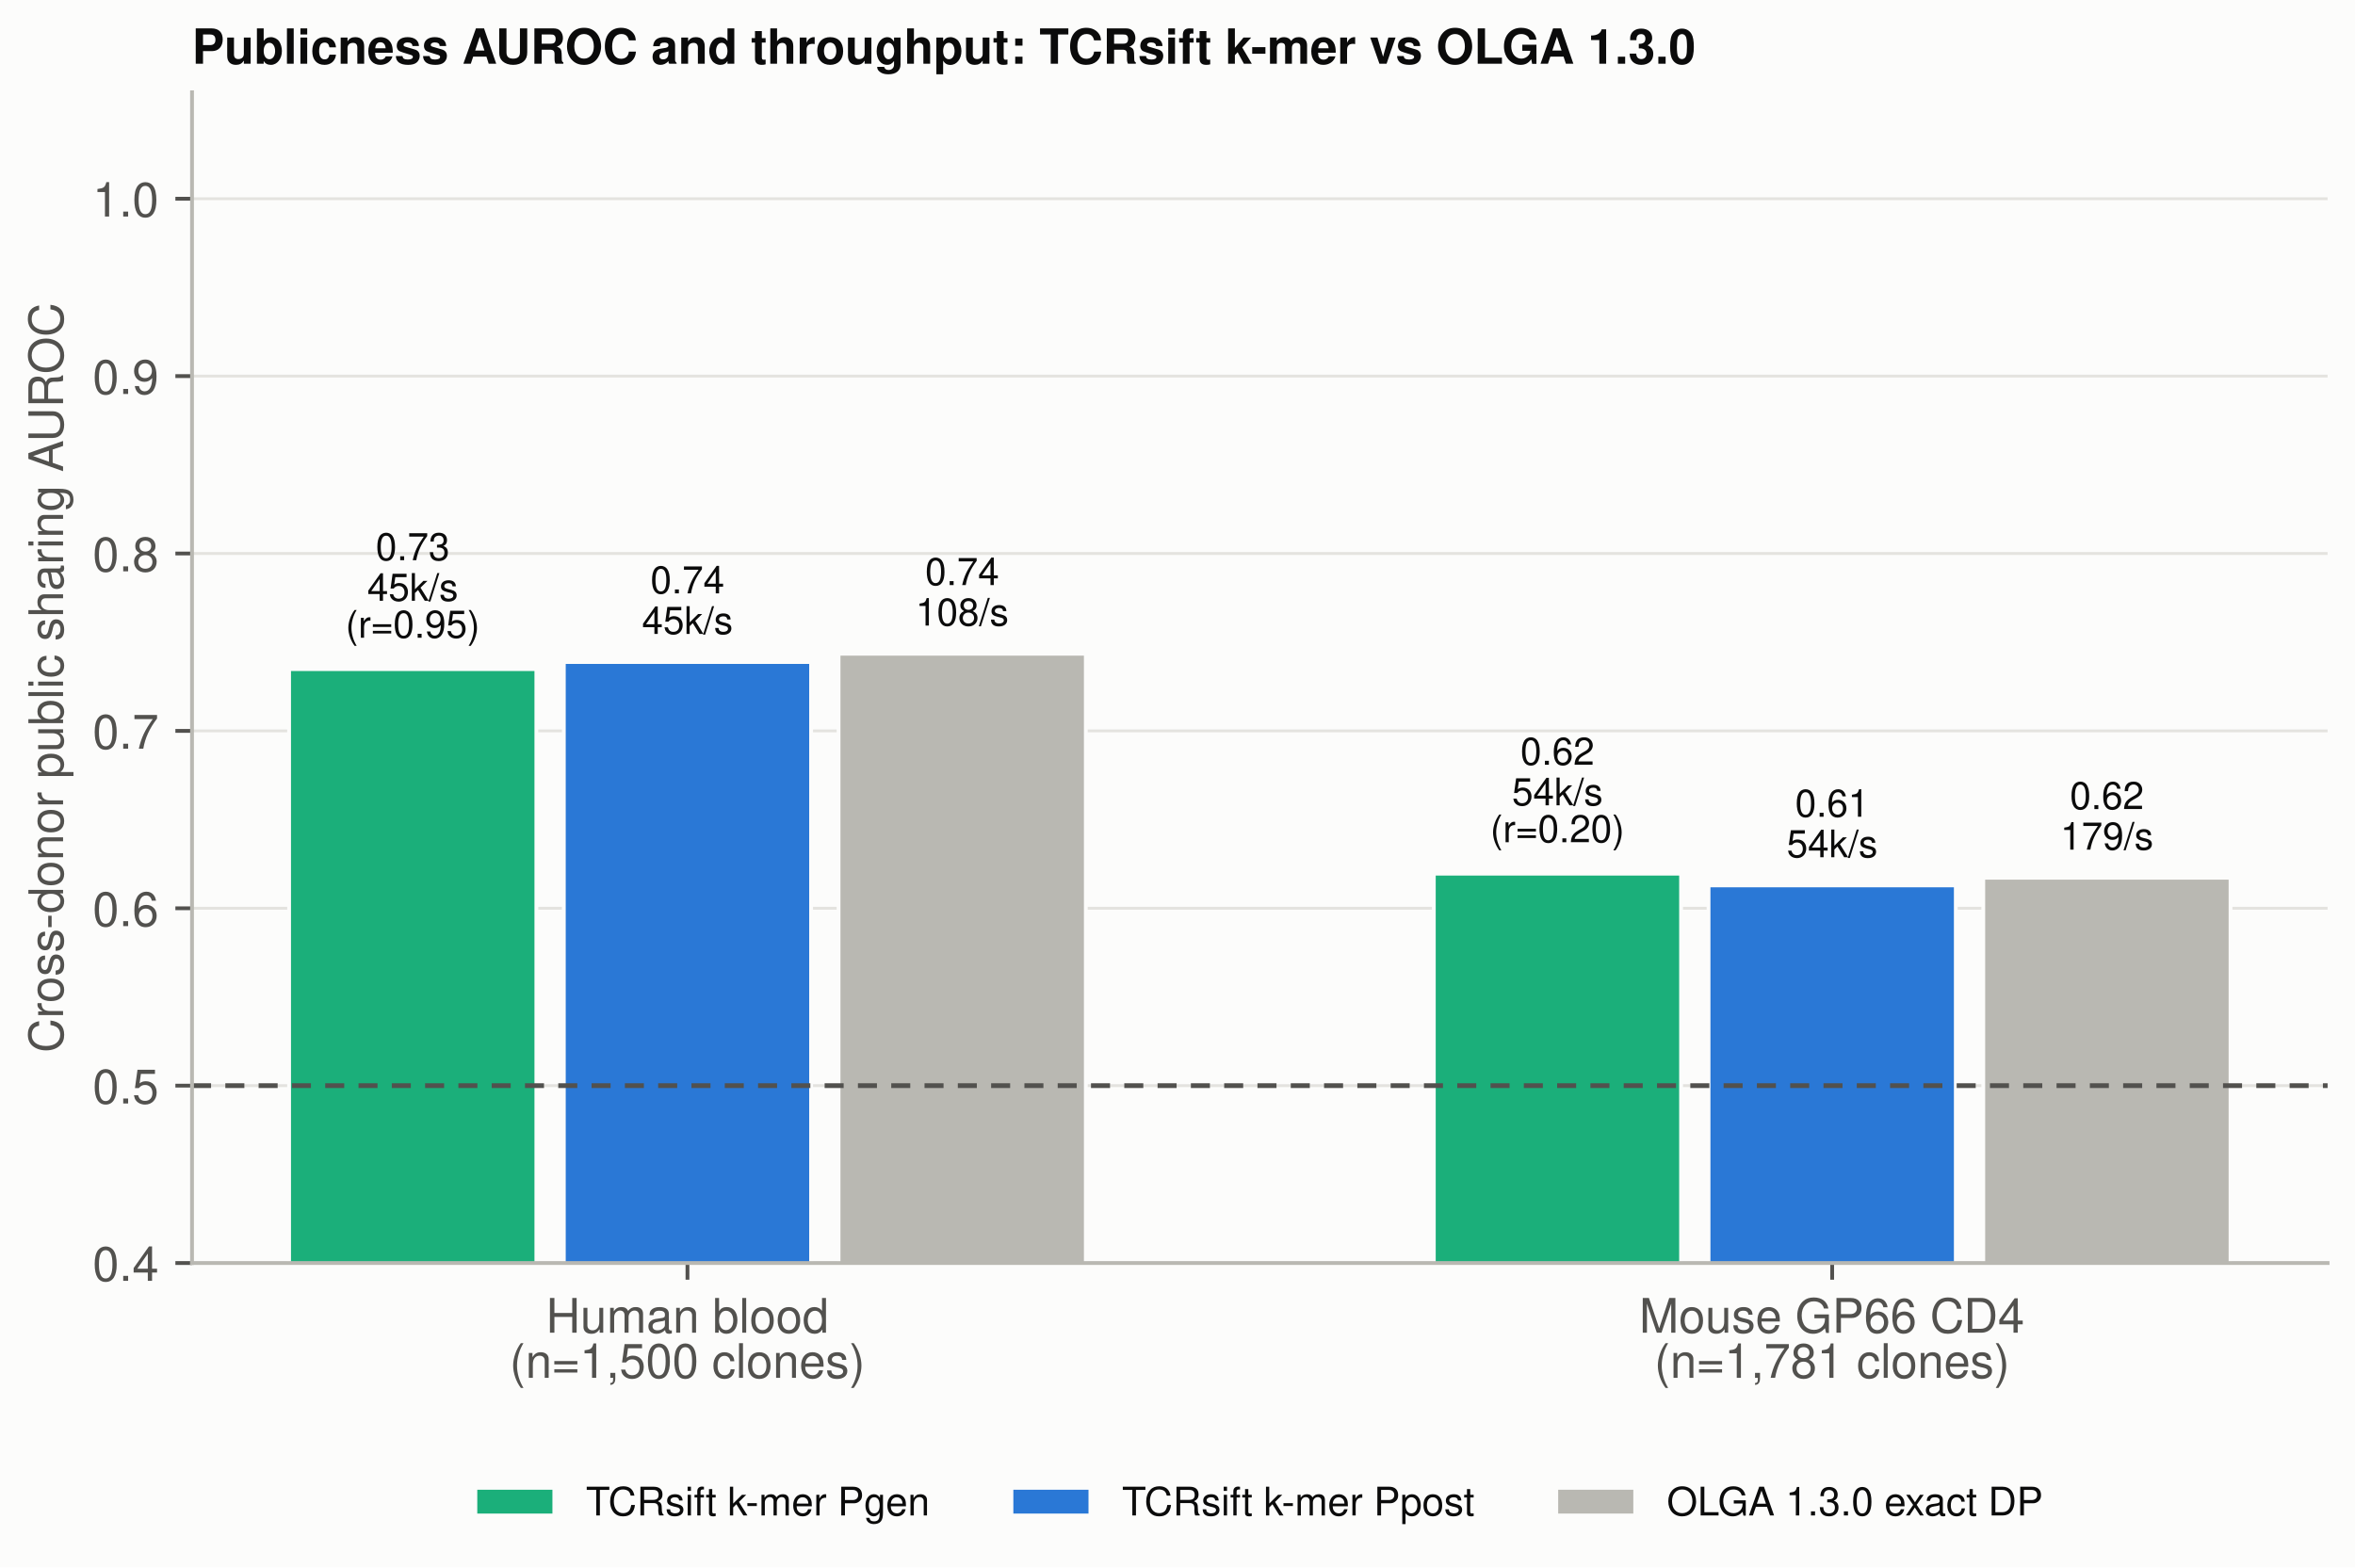
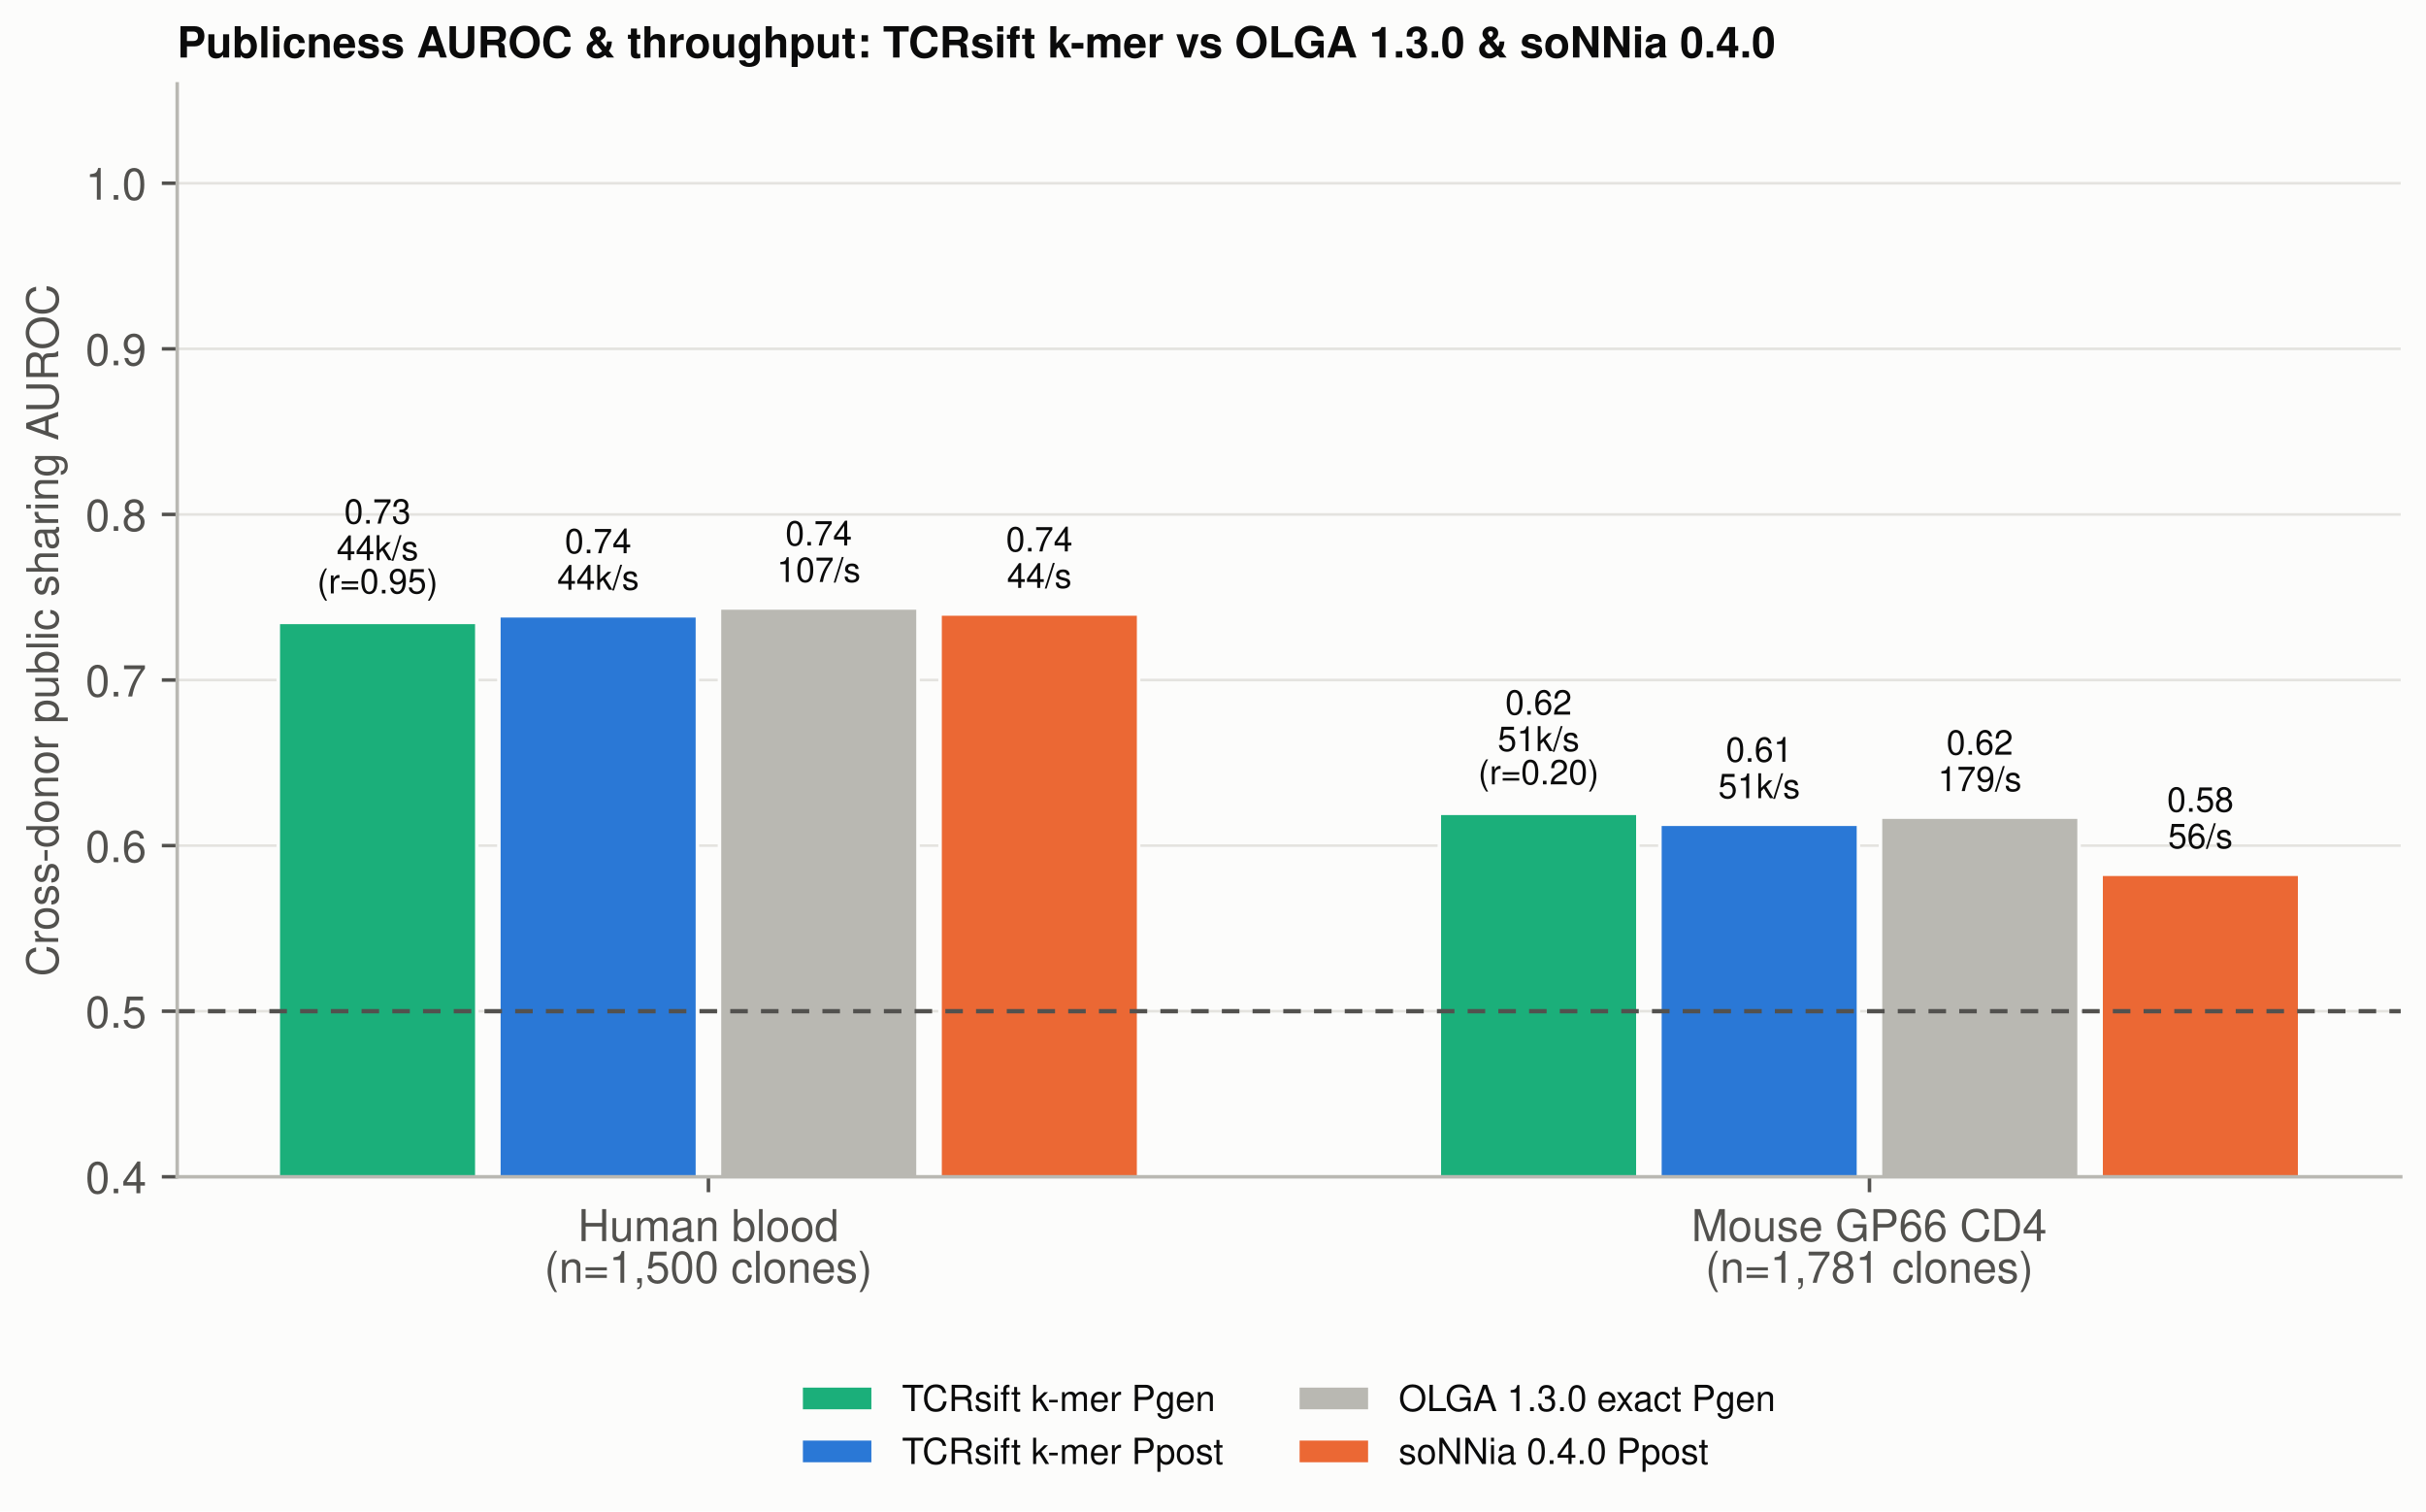
- <svg xmlns="http://www.w3.org/2000/svg" xmlns:xlink="http://www.w3.org/1999/xlink" width="495.12pt" height="329.619pt" viewBox="0 0 495.12 329.619" version="1.1">
+ <svg xmlns="http://www.w3.org/2000/svg" xmlns:xlink="http://www.w3.org/1999/xlink" width="552.72pt" height="344.273pt" viewBox="0 0 552.72 344.273" version="1.1">
  <defs>
    <style type="text/css">*{stroke-linejoin: round; stroke-linecap: butt}</style>
  </defs>
  <g id="figure_1">
    <g id="patch_1">
-       <path d="M 0 329.619  L 495.12 329.619  L 495.12 0  L 0 0  z " style="fill: #fcfcfb" />
+       <path d="M 0 344.273  L 552.72 344.273  L 552.72 0  L 0 0  z " style="fill: #fcfcfb" />
    </g>
    <g id="axes_1">
      <g id="patch_2">
-         <path d="M 40.373 265.615  L 489.36 265.615  L 489.36 19.41  L 40.373 19.41  z " style="fill: #fcfcfb" />
+         <path d="M 40.373 268.092  L 546.96 268.092  L 546.96 19.11  L 40.373 19.11  z " style="fill: #fcfcfb" />
      </g>
      <g id="matplotlib.axis_1">
        <g id="xtick_1">
          <g id="line2d_1">
            <defs>
              <path id="mc6937c2ae9" d="M 0 0  L 0 3.5  " style="stroke: #52514e; stroke-width: 0.8" />
            </defs>
            <g>
-               <use xlink:href="#mc6937c2ae9" x="144.533" y="265.615" style="fill: #52514e; stroke: #52514e; stroke-width: 0.8" />
+               <use xlink:href="#mc6937c2ae9" x="161.405" y="268.092" style="fill: #52514e; stroke: #52514e; stroke-width: 0.8" />
            </g>
          </g>
          <g id="text_1">
-             <text style="font-size: 10px; font-family: 'Helvetica', 'Arial', 'DejaVu Sans'; fill: #52514e" transform="translate(114.7938 280.2641)">Human blood</text>
-             <text style="font-size: 10px; font-family: 'Helvetica', 'Arial', 'DejaVu Sans'; fill: #52514e" transform="translate(107.1501 289.7611)">(n=1,500 clones)</text>
+             <text style="font-size: 10px; font-family: 'Helvetica', 'Arial', 'DejaVu Sans'; fill: #52514e" transform="translate(131.6657 282.741)">Human blood</text>
+             <text style="font-size: 10px; font-family: 'Helvetica', 'Arial', 'DejaVu Sans'; fill: #52514e" transform="translate(124.022 292.238)">(n=1,500 clones)</text>
          </g>
        </g>
        <g id="xtick_2">
          <g id="line2d_2">
            <g>
-               <use xlink:href="#mc6937c2ae9" x="385.199" y="265.615" style="fill: #52514e; stroke: #52514e; stroke-width: 0.8" />
+               <use xlink:href="#mc6937c2ae9" x="425.927" y="268.092" style="fill: #52514e; stroke: #52514e; stroke-width: 0.8" />
            </g>
          </g>
          <g id="text_2">
-             <text style="font-size: 10px; font-family: 'Helvetica', 'Arial', 'DejaVu Sans'; fill: #52514e" transform="translate(344.6273 280.2641)">Mouse GP66 CD4</text>
-             <text style="font-size: 10px; font-family: 'Helvetica', 'Arial', 'DejaVu Sans'; fill: #52514e" transform="translate(347.8163 289.7611)">(n=1,781 clones)</text>
+             <text style="font-size: 10px; font-family: 'Helvetica', 'Arial', 'DejaVu Sans'; fill: #52514e" transform="translate(385.3554 282.741)">Mouse GP66 CD4</text>
+             <text style="font-size: 10px; font-family: 'Helvetica', 'Arial', 'DejaVu Sans'; fill: #52514e" transform="translate(388.5444 292.238)">(n=1,781 clones)</text>
          </g>
        </g>
      </g>
      <g id="matplotlib.axis_2">
        <g id="ytick_1">
          <g id="line2d_3">
-             <path d="M 40.373 265.615  L 489.36 265.615  " clip-path="url(#p17cb261455)" style="fill: none; stroke: #e4e3df; stroke-width: 0.6; stroke-linecap: square" />
+             <path d="M 40.373 268.092  L 546.96 268.092  " clip-path="url(#p3e29011573)" style="fill: none; stroke: #e4e3df; stroke-width: 0.6; stroke-linecap: square" />
          </g>
          <g id="line2d_4">
            <defs>
              <path id="mceed921732" d="M 0 0  L -3.5 0  " style="stroke: #52514e; stroke-width: 0.8" />
            </defs>
            <g>
-               <use xlink:href="#mceed921732" x="40.373" y="265.615" style="fill: #52514e; stroke: #52514e; stroke-width: 0.8" />
+               <use xlink:href="#mceed921732" x="40.373" y="268.092" style="fill: #52514e; stroke: #52514e; stroke-width: 0.8" />
            </g>
          </g>
          <g id="text_3">
-             <text style="font-size: 10px; font-family: 'Helvetica', 'Arial', 'DejaVu Sans'; text-anchor: end; fill: #52514e" x="33.373" y="269.365" transform="rotate(-0 33.3725 269.3651)">0.4</text>
+             <text style="font-size: 10px; font-family: 'Helvetica', 'Arial', 'DejaVu Sans'; text-anchor: end; fill: #52514e" x="33.373" y="271.842" transform="rotate(-0 33.3725 271.842)">0.4</text>
          </g>
        </g>
        <g id="ytick_2">
          <g id="line2d_5">
-             <path d="M 40.373 228.311  L 489.36 228.311  " clip-path="url(#p17cb261455)" style="fill: none; stroke: #e4e3df; stroke-width: 0.6; stroke-linecap: square" />
+             <path d="M 40.373 230.367  L 546.96 230.367  " clip-path="url(#p3e29011573)" style="fill: none; stroke: #e4e3df; stroke-width: 0.6; stroke-linecap: square" />
          </g>
          <g id="line2d_6">
            <g>
-               <use xlink:href="#mceed921732" x="40.373" y="228.311" style="fill: #52514e; stroke: #52514e; stroke-width: 0.8" />
+               <use xlink:href="#mceed921732" x="40.373" y="230.367" style="fill: #52514e; stroke: #52514e; stroke-width: 0.8" />
            </g>
          </g>
          <g id="text_4">
-             <text style="font-size: 10px; font-family: 'Helvetica', 'Arial', 'DejaVu Sans'; text-anchor: end; fill: #52514e" x="33.373" y="232.061" transform="rotate(-0 33.3725 232.0613)">0.5</text>
+             <text style="font-size: 10px; font-family: 'Helvetica', 'Arial', 'DejaVu Sans'; text-anchor: end; fill: #52514e" x="33.373" y="234.117" transform="rotate(-0 33.3725 234.1175)">0.5</text>
          </g>
        </g>
        <g id="ytick_3">
          <g id="line2d_7">
-             <path d="M 40.373 191.008  L 489.36 191.008  " clip-path="url(#p17cb261455)" style="fill: none; stroke: #e4e3df; stroke-width: 0.6; stroke-linecap: square" />
+             <path d="M 40.373 192.643  L 546.96 192.643  " clip-path="url(#p3e29011573)" style="fill: none; stroke: #e4e3df; stroke-width: 0.6; stroke-linecap: square" />
          </g>
          <g id="line2d_8">
            <g>
-               <use xlink:href="#mceed921732" x="40.373" y="191.008" style="fill: #52514e; stroke: #52514e; stroke-width: 0.8" />
+               <use xlink:href="#mceed921732" x="40.373" y="192.643" style="fill: #52514e; stroke: #52514e; stroke-width: 0.8" />
            </g>
          </g>
          <g id="text_5">
-             <text style="font-size: 10px; font-family: 'Helvetica', 'Arial', 'DejaVu Sans'; text-anchor: end; fill: #52514e" x="33.373" y="194.758" transform="rotate(-0 33.3725 194.7575)">0.6</text>
+             <text style="font-size: 10px; font-family: 'Helvetica', 'Arial', 'DejaVu Sans'; text-anchor: end; fill: #52514e" x="33.373" y="196.393" transform="rotate(-0 33.3725 196.3929)">0.6</text>
          </g>
        </g>
        <g id="ytick_4">
          <g id="line2d_9">
-             <path d="M 40.373 153.704  L 489.36 153.704  " clip-path="url(#p17cb261455)" style="fill: none; stroke: #e4e3df; stroke-width: 0.6; stroke-linecap: square" />
+             <path d="M 40.373 154.918  L 546.96 154.918  " clip-path="url(#p3e29011573)" style="fill: none; stroke: #e4e3df; stroke-width: 0.6; stroke-linecap: square" />
          </g>
          <g id="line2d_10">
            <g>
-               <use xlink:href="#mceed921732" x="40.373" y="153.704" style="fill: #52514e; stroke: #52514e; stroke-width: 0.8" />
+               <use xlink:href="#mceed921732" x="40.373" y="154.918" style="fill: #52514e; stroke: #52514e; stroke-width: 0.8" />
            </g>
          </g>
          <g id="text_6">
-             <text style="font-size: 10px; font-family: 'Helvetica', 'Arial', 'DejaVu Sans'; text-anchor: end; fill: #52514e" x="33.373" y="157.454" transform="rotate(-0 33.3725 157.4537)">0.7</text>
+             <text style="font-size: 10px; font-family: 'Helvetica', 'Arial', 'DejaVu Sans'; text-anchor: end; fill: #52514e" x="33.373" y="158.668" transform="rotate(-0 33.3725 158.6684)">0.7</text>
          </g>
        </g>
        <g id="ytick_5">
          <g id="line2d_11">
-             <path d="M 40.373 116.4  L 489.36 116.4  " clip-path="url(#p17cb261455)" style="fill: none; stroke: #e4e3df; stroke-width: 0.6; stroke-linecap: square" />
+             <path d="M 40.373 117.194  L 546.96 117.194  " clip-path="url(#p3e29011573)" style="fill: none; stroke: #e4e3df; stroke-width: 0.6; stroke-linecap: square" />
          </g>
          <g id="line2d_12">
            <g>
-               <use xlink:href="#mceed921732" x="40.373" y="116.4" style="fill: #52514e; stroke: #52514e; stroke-width: 0.8" />
+               <use xlink:href="#mceed921732" x="40.373" y="117.194" style="fill: #52514e; stroke: #52514e; stroke-width: 0.8" />
            </g>
          </g>
          <g id="text_7">
-             <text style="font-size: 10px; font-family: 'Helvetica', 'Arial', 'DejaVu Sans'; text-anchor: end; fill: #52514e" x="33.373" y="120.15" transform="rotate(-0 33.3725 120.1499)">0.8</text>
+             <text style="font-size: 10px; font-family: 'Helvetica', 'Arial', 'DejaVu Sans'; text-anchor: end; fill: #52514e" x="33.373" y="120.944" transform="rotate(-0 33.3725 120.9438)">0.8</text>
          </g>
        </g>
        <g id="ytick_6">
          <g id="line2d_13">
-             <path d="M 40.373 79.096  L 489.36 79.096  " clip-path="url(#p17cb261455)" style="fill: none; stroke: #e4e3df; stroke-width: 0.6; stroke-linecap: square" />
+             <path d="M 40.373 79.469  L 546.96 79.469  " clip-path="url(#p3e29011573)" style="fill: none; stroke: #e4e3df; stroke-width: 0.6; stroke-linecap: square" />
          </g>
          <g id="line2d_14">
            <g>
-               <use xlink:href="#mceed921732" x="40.373" y="79.096" style="fill: #52514e; stroke: #52514e; stroke-width: 0.8" />
+               <use xlink:href="#mceed921732" x="40.373" y="79.469" style="fill: #52514e; stroke: #52514e; stroke-width: 0.8" />
            </g>
          </g>
          <g id="text_8">
-             <text style="font-size: 10px; font-family: 'Helvetica', 'Arial', 'DejaVu Sans'; text-anchor: end; fill: #52514e" x="33.373" y="82.846" transform="rotate(-0 33.3725 82.84609)">0.9</text>
+             <text style="font-size: 10px; font-family: 'Helvetica', 'Arial', 'DejaVu Sans'; text-anchor: end; fill: #52514e" x="33.373" y="83.219" transform="rotate(-0 33.3725 83.21928)">0.9</text>
          </g>
        </g>
        <g id="ytick_7">
          <g id="line2d_15">
-             <path d="M 40.373 41.792  L 489.36 41.792  " clip-path="url(#p17cb261455)" style="fill: none; stroke: #e4e3df; stroke-width: 0.6; stroke-linecap: square" />
+             <path d="M 40.373 41.745  L 546.96 41.745  " clip-path="url(#p3e29011573)" style="fill: none; stroke: #e4e3df; stroke-width: 0.6; stroke-linecap: square" />
          </g>
          <g id="line2d_16">
            <g>
-               <use xlink:href="#mceed921732" x="40.373" y="41.792" style="fill: #52514e; stroke: #52514e; stroke-width: 0.8" />
+               <use xlink:href="#mceed921732" x="40.373" y="41.745" style="fill: #52514e; stroke: #52514e; stroke-width: 0.8" />
            </g>
          </g>
          <g id="text_9">
-             <text style="font-size: 10px; font-family: 'Helvetica', 'Arial', 'DejaVu Sans'; text-anchor: end; fill: #52514e" x="33.373" y="45.542" transform="rotate(-0 33.3725 45.54228)">1.0</text>
+             <text style="font-size: 10px; font-family: 'Helvetica', 'Arial', 'DejaVu Sans'; text-anchor: end; fill: #52514e" x="33.373" y="45.495" transform="rotate(-0 33.3725 45.49473)">1.0</text>
          </g>
        </g>
        <g id="text_10">
-           <text style="font-size: 10px; font-family: 'Helvetica', 'Arial', 'DejaVu Sans'; text-anchor: middle; fill: #52514e" x="13.26" y="142.513" transform="rotate(-90 13.26 142.5126)">Cross-donor public sharing AUROC</text>
+           <text style="font-size: 10px; font-family: 'Helvetica', 'Arial', 'DejaVu Sans'; text-anchor: middle; fill: #52514e" x="13.26" y="143.601" transform="rotate(-90 13.26 143.601)">Cross-donor public sharing AUROC</text>
        </g>
      </g>
      <g id="patch_3">
-         <path d="M 60.781 414.83  L 112.765 414.83  L 112.765 140.722  L 60.781 140.722  z " clip-path="url(#p17cb261455)" style="fill: #1baf7a; stroke: #fcfcfb; stroke-width: 0.8; stroke-linejoin: miter" />
+         <path d="M 63.399 418.99  L 108.633 418.99  L 108.633 141.79  L 63.399 141.79  z " clip-path="url(#p3e29011573)" style="fill: #1baf7a; stroke: #fcfcfb; stroke-width: 0.8; stroke-linejoin: miter" />
      </g>
      <g id="patch_4">
-         <path d="M 301.447 414.83  L 353.431 414.83  L 353.431 183.733  L 301.447 183.733  z " clip-path="url(#p17cb261455)" style="fill: #1baf7a; stroke: #fcfcfb; stroke-width: 0.8; stroke-linejoin: miter" />
+         <path d="M 327.922 418.99  L 373.155 418.99  L 373.155 185.287  L 327.922 185.287  z " clip-path="url(#p3e29011573)" style="fill: #1baf7a; stroke: #fcfcfb; stroke-width: 0.8; stroke-linejoin: miter" />
      </g>
      <g id="patch_5">
-         <path d="M 118.541 414.83  L 170.525 414.83  L 170.525 139.23  L 118.541 139.23  z " clip-path="url(#p17cb261455)" style="fill: #2a78d6; stroke: #fcfcfb; stroke-width: 0.8; stroke-linejoin: miter" />
+         <path d="M 113.658 418.99  L 158.892 418.99  L 158.892 140.281  L 113.658 140.281  z " clip-path="url(#p3e29011573)" style="fill: #2a78d6; stroke: #fcfcfb; stroke-width: 0.8; stroke-linejoin: miter" />
      </g>
      <g id="patch_6">
-         <path d="M 359.207 414.83  L 411.191 414.83  L 411.191 186.195  L 359.207 186.195  z " clip-path="url(#p17cb261455)" style="fill: #2a78d6; stroke: #fcfcfb; stroke-width: 0.8; stroke-linejoin: miter" />
+         <path d="M 378.181 418.99  L 423.414 418.99  L 423.414 187.776  L 378.181 187.776  z " clip-path="url(#p3e29011573)" style="fill: #2a78d6; stroke: #fcfcfb; stroke-width: 0.8; stroke-linejoin: miter" />
      </g>
      <g id="patch_7">
-         <path d="M 176.301 414.83  L 228.285 414.83  L 228.285 137.477  L 176.301 137.477  z " clip-path="url(#p17cb261455)" style="fill: #b9b8b2; stroke: #fcfcfb; stroke-width: 0.8; stroke-linejoin: miter" />
+         <path d="M 163.918 418.99  L 209.151 418.99  L 209.151 138.508  L 163.918 138.508  z " clip-path="url(#p3e29011573)" style="fill: #b9b8b2; stroke: #fcfcfb; stroke-width: 0.8; stroke-linejoin: miter" />
      </g>
      <g id="patch_8">
-         <path d="M 416.967 414.83  L 468.951 414.83  L 468.951 184.591  L 416.967 184.591  z " clip-path="url(#p17cb261455)" style="fill: #b9b8b2; stroke: #fcfcfb; stroke-width: 0.8; stroke-linejoin: miter" />
+         <path d="M 428.44 418.99  L 473.674 418.99  L 473.674 186.154  L 428.44 186.154  z " clip-path="url(#p3e29011573)" style="fill: #b9b8b2; stroke: #fcfcfb; stroke-width: 0.8; stroke-linejoin: miter" />
+       </g>
+       <g id="patch_9">
+         <path d="M 214.177 418.99  L 259.41 418.99  L 259.41 139.866  L 214.177 139.866  z " clip-path="url(#p3e29011573)" style="fill: #eb6834; stroke: #fcfcfb; stroke-width: 0.8; stroke-linejoin: miter" />
+       </g>
+       <g id="patch_10">
+         <path d="M 478.699 418.99  L 523.933 418.99  L 523.933 199.169  L 478.699 199.169  z " clip-path="url(#p3e29011573)" style="fill: #eb6834; stroke: #fcfcfb; stroke-width: 0.8; stroke-linejoin: miter" />
      </g>
      <g id="line2d_17">
-         <path d="M 40.373 228.311  L 489.36 228.311  " clip-path="url(#p17cb261455)" style="fill: none; stroke-dasharray: 4,3; stroke-dashoffset: 0; stroke: #52514e" />
-       </g>
-       <g id="patch_9">
-         <path d="M 40.373 265.615  L 40.373 19.41  " style="fill: none; stroke: #b9b8b2; stroke-width: 0.8; stroke-linejoin: miter; stroke-linecap: square" />
-       </g>
-       <g id="patch_10">
-         <path d="M 40.373 265.615  L 489.36 265.615  " style="fill: none; stroke: #b9b8b2; stroke-width: 0.8; stroke-linejoin: miter; stroke-linecap: square" />
+         <path d="M 40.373 230.367  L 546.96 230.367  " clip-path="url(#p3e29011573)" style="fill: none; stroke-dasharray: 4,3; stroke-dashoffset: 0; stroke: #52514e" />
+       </g>
+       <g id="patch_11">
+         <path d="M 40.373 268.092  L 40.373 19.11  " style="fill: none; stroke: #b9b8b2; stroke-width: 0.8; stroke-linejoin: miter; stroke-linecap: square" />
+       </g>
+       <g id="patch_12">
+         <path d="M 40.373 268.092  L 546.96 268.092  " style="fill: none; stroke: #b9b8b2; stroke-width: 0.8; stroke-linejoin: miter; stroke-linecap: square" />
      </g>
      <g id="text_11">
-         <text style="font-size: 8px; font-family: 'Helvetica', 'Arial', 'DejaVu Sans'; fill: #0b0b0b" transform="translate(78.98859 117.8117)">0.73</text>
-         <text style="font-size: 8px; font-family: 'Helvetica', 'Arial', 'DejaVu Sans'; fill: #0b0b0b" transform="translate(77.21296 126.34)">45k/s</text>
-         <text style="font-size: 8px; font-family: 'Helvetica', 'Arial', 'DejaVu Sans'; fill: #0b0b0b" transform="translate(72.65671 134.1139)">(r=0.95)</text>
+         <text style="font-size: 7.8px; font-family: 'Helvetica', 'Arial', 'DejaVu Sans'; fill: #0b0b0b" transform="translate(78.42609 119.2903)">0.73</text>
+         <text style="font-size: 7.8px; font-family: 'Helvetica', 'Arial', 'DejaVu Sans'; fill: #0b0b0b" transform="translate(76.69486 127.6054)">44k/s</text>
+         <text style="font-size: 7.8px; font-family: 'Helvetica', 'Arial', 'DejaVu Sans'; fill: #0b0b0b" transform="translate(72.25251 135.185)">(r=0.95)</text>
      </g>
      <g id="text_12">
-         <text style="font-size: 8px; font-family: 'Helvetica', 'Arial', 'DejaVu Sans'; fill: #0b0b0b" transform="translate(319.6549 160.8311)">0.62</text>
-         <text style="font-size: 8px; font-family: 'Helvetica', 'Arial', 'DejaVu Sans'; fill: #0b0b0b" transform="translate(317.8792 169.3513)">54k/s</text>
-         <text style="font-size: 8px; font-family: 'Helvetica', 'Arial', 'DejaVu Sans'; fill: #0b0b0b" transform="translate(313.323 177.1252)">(r=0.20)</text>
+         <text style="font-size: 7.8px; font-family: 'Helvetica', 'Arial', 'DejaVu Sans'; fill: #0b0b0b" transform="translate(342.9486 162.7946)">0.62</text>
+         <text style="font-size: 7.8px; font-family: 'Helvetica', 'Arial', 'DejaVu Sans'; fill: #0b0b0b" transform="translate(341.2173 171.1018)">51k/s</text>
+         <text style="font-size: 7.8px; font-family: 'Helvetica', 'Arial', 'DejaVu Sans'; fill: #0b0b0b" transform="translate(336.775 178.6814)">(r=0.20)</text>
      </g>
      <g id="text_13">
-         <text style="font-size: 8px; font-family: 'Helvetica', 'Arial', 'DejaVu Sans'; fill: #0b0b0b" transform="translate(136.7485 124.7872)">0.74</text>
-         <text style="font-size: 8px; font-family: 'Helvetica', 'Arial', 'DejaVu Sans'; fill: #0b0b0b" transform="translate(134.9729 133.3111)">45k/s</text>
+         <text style="font-size: 7.8px; font-family: 'Helvetica', 'Arial', 'DejaVu Sans'; fill: #0b0b0b" transform="translate(128.6854 126.0373)">0.74</text>
+         <text style="font-size: 7.8px; font-family: 'Helvetica', 'Arial', 'DejaVu Sans'; fill: #0b0b0b" transform="translate(126.9541 134.3481)">44k/s</text>
      </g>
      <g id="text_14">
-         <text style="font-size: 8px; font-family: 'Helvetica', 'Arial', 'DejaVu Sans'; fill: #0b0b0b" transform="translate(377.4148 171.7564)">0.61</text>
-         <text style="font-size: 8px; font-family: 'Helvetica', 'Arial', 'DejaVu Sans'; fill: #0b0b0b" transform="translate(375.6392 180.2766)">54k/s</text>
+         <text style="font-size: 7.8px; font-family: 'Helvetica', 'Arial', 'DejaVu Sans'; fill: #0b0b0b" transform="translate(393.2079 173.5362)">0.61</text>
+         <text style="font-size: 7.8px; font-family: 'Helvetica', 'Arial', 'DejaVu Sans'; fill: #0b0b0b" transform="translate(391.4766 181.8433)">51k/s</text>
      </g>
      <g id="text_15">
-         <text style="font-size: 8px; font-family: 'Helvetica', 'Arial', 'DejaVu Sans'; fill: #0b0b0b" transform="translate(194.5084 123.0339)">0.74</text>
-         <text style="font-size: 8px; font-family: 'Helvetica', 'Arial', 'DejaVu Sans'; fill: #0b0b0b" transform="translate(192.5084 131.5578)">108/s</text>
+         <text style="font-size: 7.8px; font-family: 'Helvetica', 'Arial', 'DejaVu Sans'; fill: #0b0b0b" transform="translate(178.9446 124.2642)">0.74</text>
+         <text style="font-size: 7.8px; font-family: 'Helvetica', 'Arial', 'DejaVu Sans'; fill: #0b0b0b" transform="translate(176.9946 132.5751)">107/s</text>
      </g>
      <g id="text_16">
-         <text style="font-size: 8px; font-family: 'Helvetica', 'Arial', 'DejaVu Sans'; fill: #0b0b0b" transform="translate(435.1747 170.1524)">0.62</text>
-         <text style="font-size: 8px; font-family: 'Helvetica', 'Arial', 'DejaVu Sans'; fill: #0b0b0b" transform="translate(433.1747 178.6725)">179/s</text>
+         <text style="font-size: 7.8px; font-family: 'Helvetica', 'Arial', 'DejaVu Sans'; fill: #0b0b0b" transform="translate(443.4671 171.914)">0.62</text>
+         <text style="font-size: 7.8px; font-family: 'Helvetica', 'Arial', 'DejaVu Sans'; fill: #0b0b0b" transform="translate(441.5171 180.2212)">179/s</text>
      </g>
      <g id="text_17">
-         <text style="font-weight: 700; font-size: 10.2px; font-family: 'Helvetica', 'Arial', 'DejaVu Sans'; text-anchor: start; fill: #0b0b0b" x="40.373" y="13.41" transform="rotate(-0 40.3725 13.41)">Publicness AUROC and throughput: TCRsift k-mer vs OLGA 1.3.0</text>
+         <text style="font-size: 7.8px; font-family: 'Helvetica', 'Arial', 'DejaVu Sans'; fill: #0b0b0b" transform="translate(229.2039 125.6223)">0.74</text>
+         <text style="font-size: 7.8px; font-family: 'Helvetica', 'Arial', 'DejaVu Sans'; fill: #0b0b0b" transform="translate(229.4227 133.9331)">44/s</text>
+       </g>
+       <g id="text_18">
+         <text style="font-size: 7.8px; font-family: 'Helvetica', 'Arial', 'DejaVu Sans'; fill: #0b0b0b" transform="translate(493.7264 184.9217)">0.58</text>
+         <text style="font-size: 7.8px; font-family: 'Helvetica', 'Arial', 'DejaVu Sans'; fill: #0b0b0b" transform="translate(493.9452 193.2361)">56/s</text>
+       </g>
+       <g id="text_19">
+         <text style="font-weight: 700; font-size: 9.8px; font-family: 'Helvetica', 'Arial', 'DejaVu Sans'; text-anchor: start; fill: #0b0b0b" x="40.373" y="13.11" transform="rotate(-0 40.3725 13.11)">Publicness AUROC &amp; throughput: TCRsift k-mer vs OLGA 1.3.0 &amp; soNNia 0.4.0</text>
      </g>
      <g id="legend_1">
-         <g id="patch_11">
-           <path d="M 99.944 318.703  L 116.544 318.703  L 116.544 312.893  L 99.944 312.893  z " style="fill: #1baf7a; stroke: #fcfcfb; stroke-width: 0.8; stroke-linejoin: miter" />
-         </g>
-         <g id="text_18">
-           <text style="font-size: 8.3px; font-family: 'Helvetica', 'Arial', 'DejaVu Sans'; text-anchor: start; fill: #0b0b0b" x="123.184" y="318.703" transform="rotate(-0 123.1844 318.703)">TCRsift k-mer Pgen</text>
-         </g>
-         <g id="patch_12">
-           <path d="M 212.649 318.703  L 229.249 318.703  L 229.249 312.893  L 212.649 312.893  z " style="fill: #2a78d6; stroke: #fcfcfb; stroke-width: 0.8; stroke-linejoin: miter" />
-         </g>
-         <g id="text_19">
-           <text style="font-size: 8.3px; font-family: 'Helvetica', 'Arial', 'DejaVu Sans'; text-anchor: start; fill: #0b0b0b" x="235.889" y="318.703" transform="rotate(-0 235.8893 318.703)">TCRsift k-mer Ppost</text>
-         </g>
        <g id="patch_13">
-           <path d="M 327.194 318.703  L 343.794 318.703  L 343.794 312.893  L 327.194 312.893  z " style="fill: #b9b8b2; stroke: #fcfcfb; stroke-width: 0.8; stroke-linejoin: miter" />
+           <path d="M 182.526 321.459  L 198.926 321.459  L 198.926 315.719  L 182.526 315.719  z " style="fill: #1baf7a; stroke: #fcfcfb; stroke-width: 0.8; stroke-linejoin: miter" />
        </g>
        <g id="text_20">
-           <text style="font-size: 8.3px; font-family: 'Helvetica', 'Arial', 'DejaVu Sans'; text-anchor: start; fill: #0b0b0b" x="350.434" y="318.703" transform="rotate(-0 350.4345 318.703)">OLGA 1.3.0 exact DP</text>
+           <text style="font-size: 8.2px; font-family: 'Helvetica', 'Arial', 'DejaVu Sans'; text-anchor: start; fill: #0b0b0b" x="205.486" y="321.459" transform="rotate(-0 205.4859 321.4592)">TCRsift k-mer Pgen</text>
+         </g>
+         <g id="patch_14">
+           <path d="M 182.526 333.523  L 198.926 333.523  L 198.926 327.783  L 182.526 327.783  z " style="fill: #2a78d6; stroke: #fcfcfb; stroke-width: 0.8; stroke-linejoin: miter" />
+         </g>
+         <g id="text_21">
+           <text style="font-size: 8.2px; font-family: 'Helvetica', 'Arial', 'DejaVu Sans'; text-anchor: start; fill: #0b0b0b" x="205.486" y="333.523" transform="rotate(-0 205.4859 333.5234)">TCRsift k-mer Ppost</text>
+         </g>
+         <g id="patch_15">
+           <path d="M 295.691 321.459  L 312.091 321.459  L 312.091 315.719  L 295.691 315.719  z " style="fill: #b9b8b2; stroke: #fcfcfb; stroke-width: 0.8; stroke-linejoin: miter" />
+         </g>
+         <g id="text_22">
+           <text style="font-size: 8.2px; font-family: 'Helvetica', 'Arial', 'DejaVu Sans'; text-anchor: start; fill: #0b0b0b" x="318.651" y="321.459" transform="rotate(-0 318.651 321.4592)">OLGA 1.3.0 exact Pgen</text>
+         </g>
+         <g id="patch_16">
+           <path d="M 295.691 333.523  L 312.091 333.523  L 312.091 327.783  L 295.691 327.783  z " style="fill: #eb6834; stroke: #fcfcfb; stroke-width: 0.8; stroke-linejoin: miter" />
+         </g>
+         <g id="text_23">
+           <text style="font-size: 8.2px; font-family: 'Helvetica', 'Arial', 'DejaVu Sans'; text-anchor: start; fill: #0b0b0b" x="318.651" y="333.523" transform="rotate(-0 318.651 333.5234)">soNNia 0.4.0 Ppost</text>
        </g>
      </g>
    </g>
  </g>
  <defs>
-     <clipPath id="p17cb261455">
-       <rect x="40.373" y="19.41" width="448.987" height="246.205" />
+     <clipPath id="p3e29011573">
+       <rect x="40.373" y="19.11" width="506.587" height="248.982" />
    </clipPath>
  </defs>
</svg>
